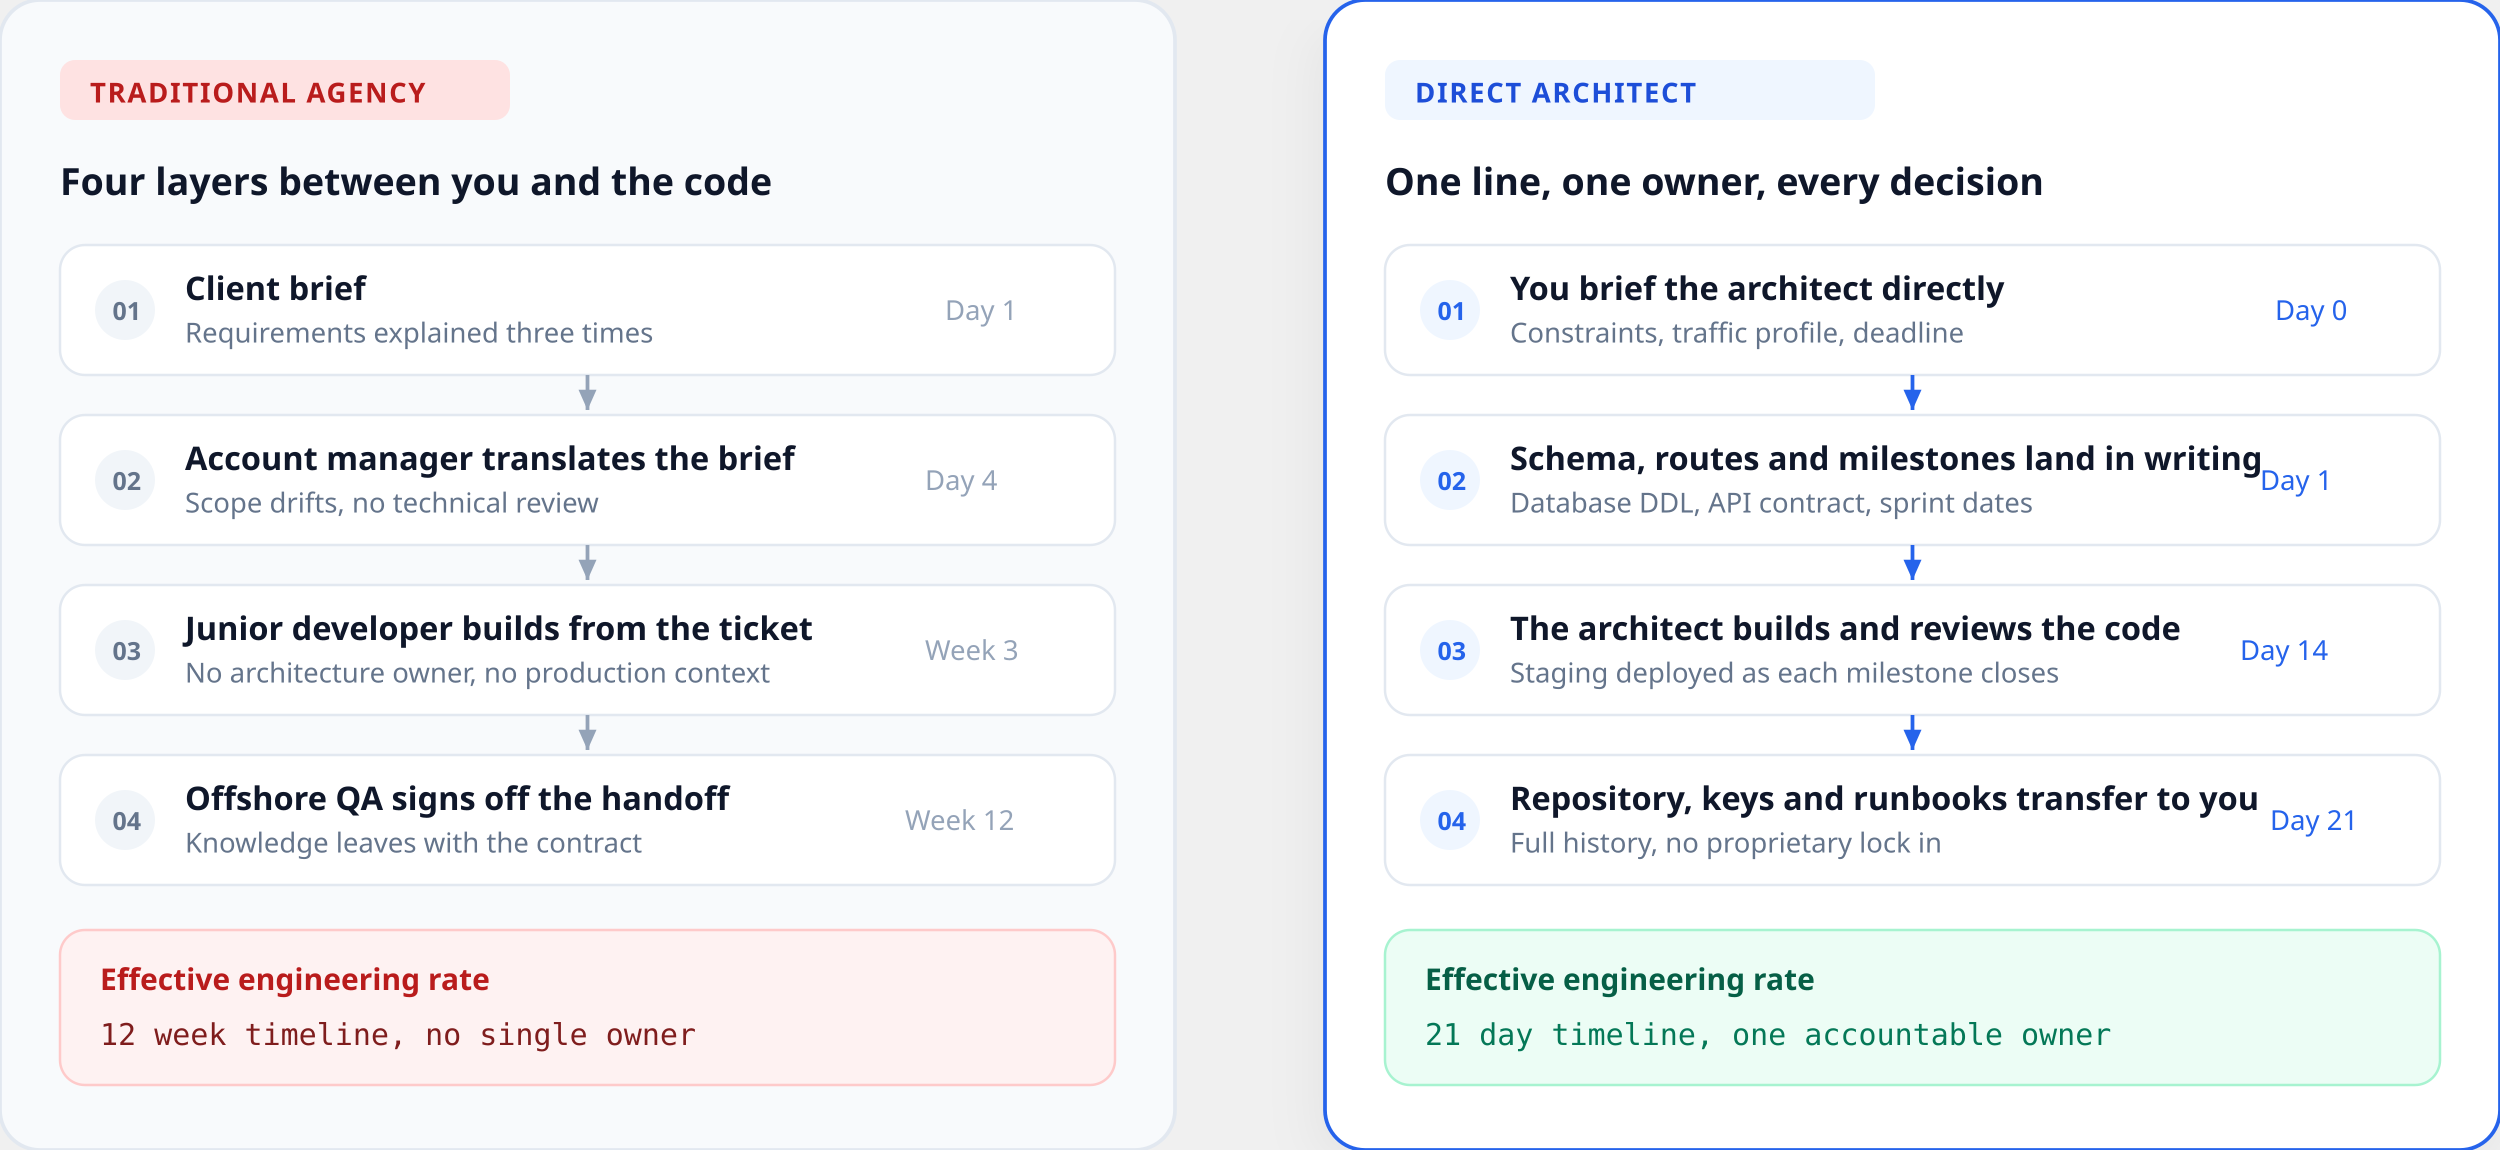
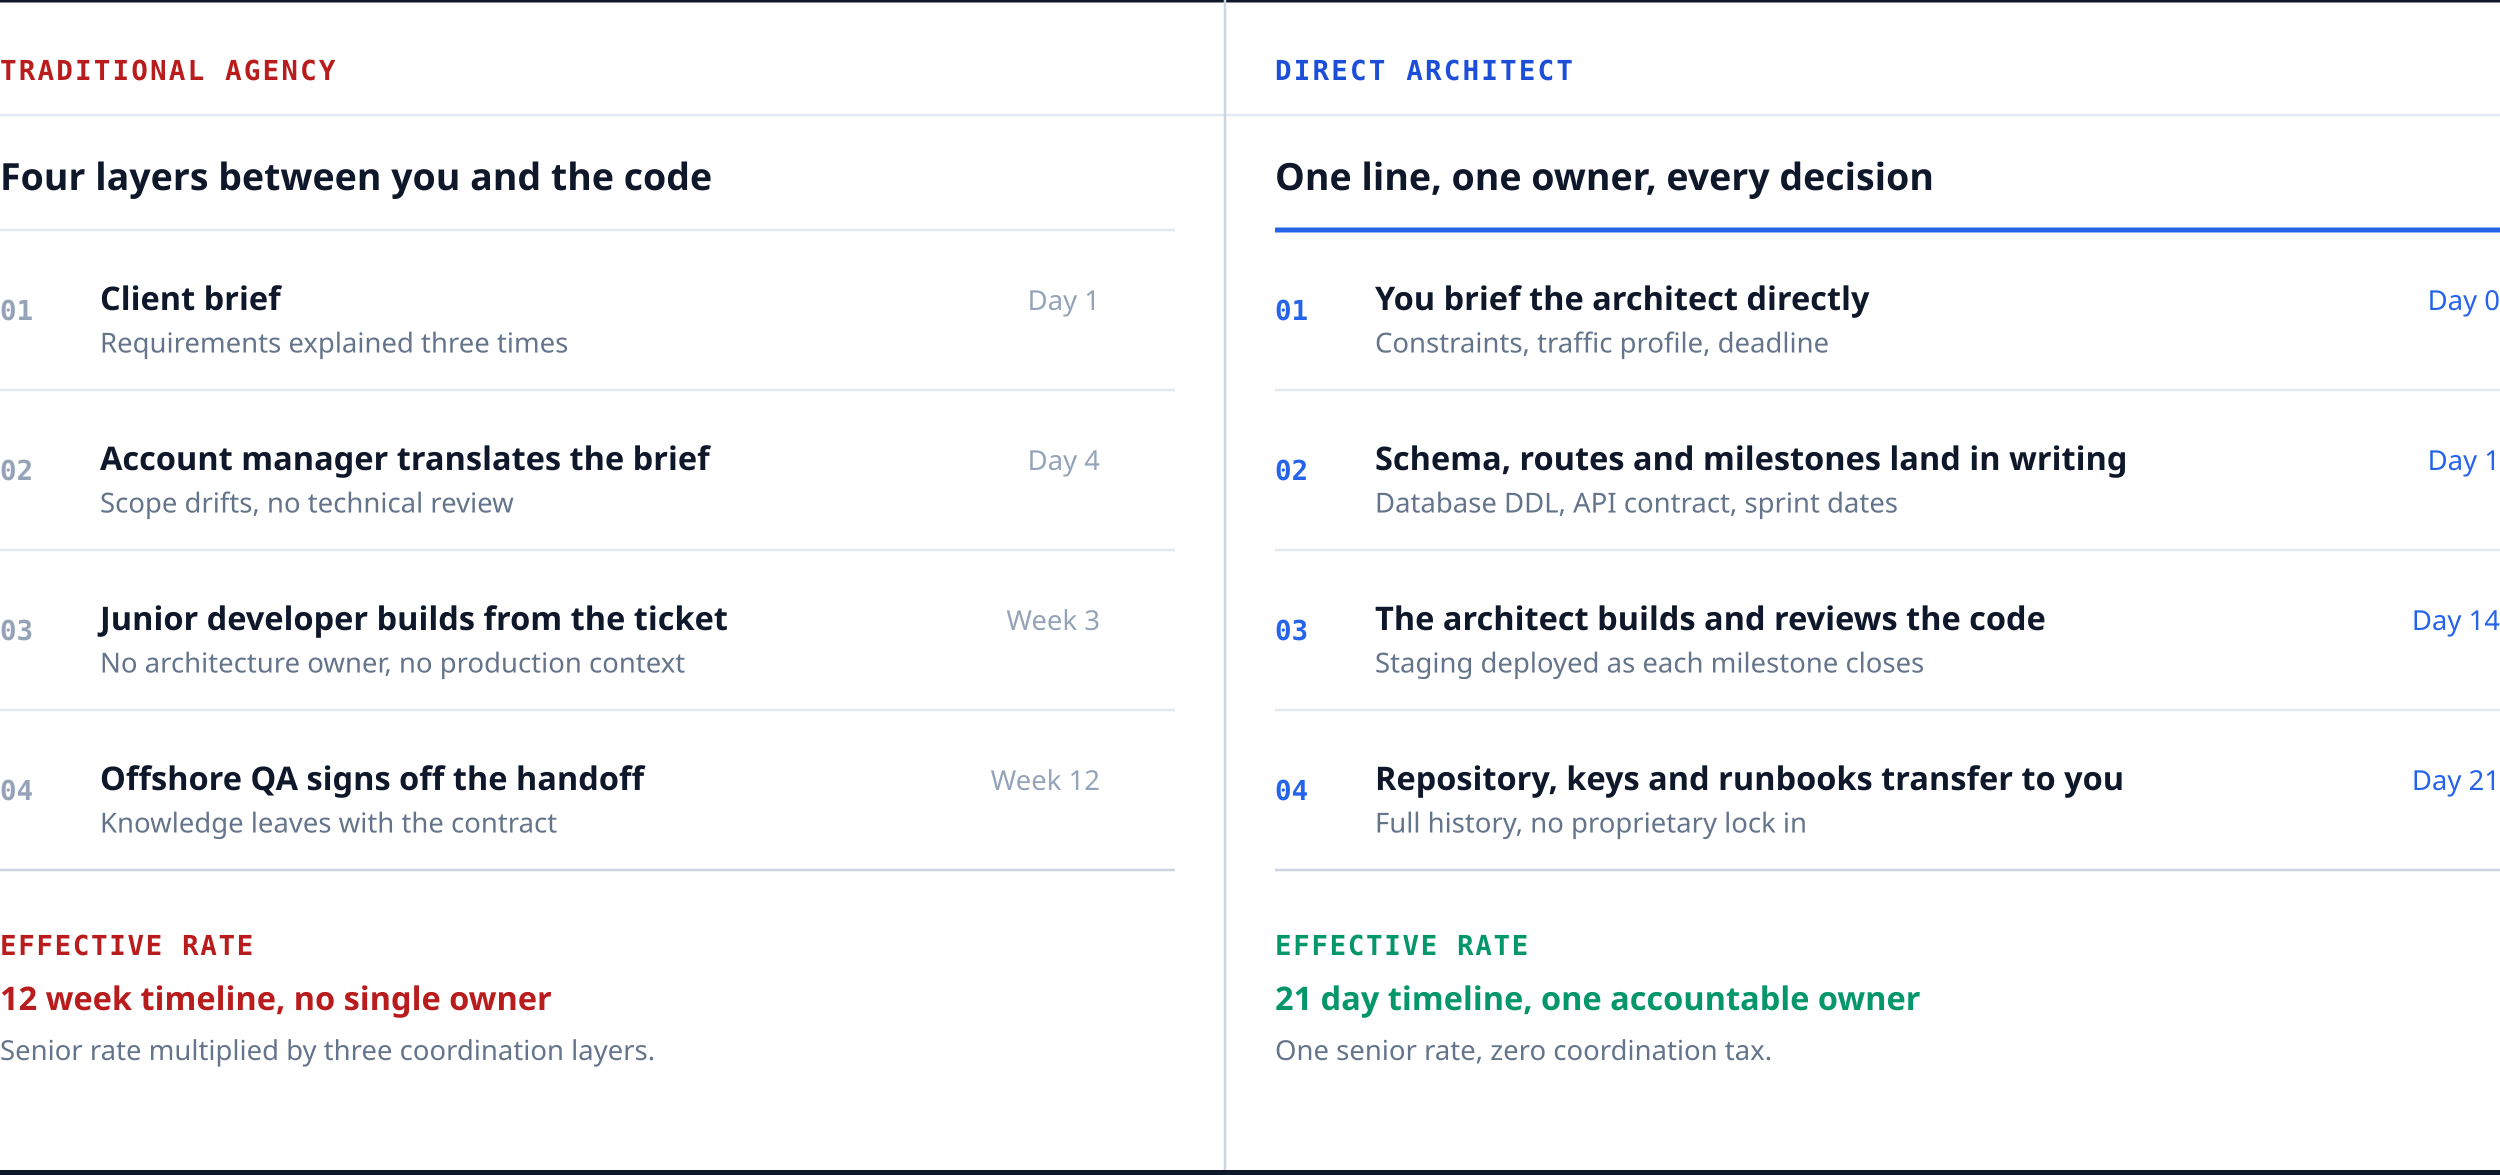
- <svg xmlns="http://www.w3.org/2000/svg" viewBox="0 0 1000 460" width="1000" height="460" fill="none">
+ <svg xmlns="http://www.w3.org/2000/svg" viewBox="0 0 1000 470" width="1000" height="470" fill="none" role="img" aria-label="Agency chain against direct architect engagement, drawn as two flat ledger columns">
  <defs>
-     <filter id="cardShadow" x="-8%" y="-8%" width="116%" height="120%">
-       <feDropShadow dx="0" dy="8" stdDeviation="12" flood-color="#0F172A" flood-opacity="0.06" />
-     </filter>
    <marker id="arrowGrey" viewBox="0 0 10 10" refX="9" refY="5" markerWidth="6" markerHeight="6" orient="auto-start-reverse">
      <path d="M 0 1 L 9 5 L 0 9 z" fill="#94A3B8" />
    </marker>
    <marker id="arrowBlue" viewBox="0 0 10 10" refX="9" refY="5" markerWidth="6" markerHeight="6" orient="auto-start-reverse">
      <path d="M 0 1 L 9 5 L 0 9 z" fill="#2563EB" />
    </marker>
  </defs>
-   <g transform="translate(0, 0)">
-     <rect x="0" y="0" width="470" height="460" rx="16" fill="#F8FAFC" stroke="#E2E8F0" stroke-width="1.5" />
-     <rect x="24" y="24" width="180" height="24" rx="6" fill="#FEE2E2" />
-     <text x="36" y="41" font-family="Geist, sans-serif" font-size="11" font-weight="600" letter-spacing="0.06em" fill="#B91C1C">TRADITIONAL AGENCY</text>
-     <text x="24" y="78" font-family="Geist, sans-serif" font-size="15" font-weight="600" fill="#0F172A">Four layers between you and the code</text>
-     <g font-family="Geist, sans-serif">
-       <rect x="24" y="98" width="422" height="52" rx="10" fill="#FFFFFF" stroke="#E2E8F0" />
-       <circle cx="50" cy="124" r="12" fill="#F1F5F9" />
-       <text x="45" y="128" font-size="10" font-weight="600" fill="#64748B">01</text>
-       <text x="74" y="120" font-size="13" font-weight="600" fill="#0F172A">Client brief</text>
-       <text x="74" y="137" font-size="11" fill="#64748B">Requirements explained three times</text>
-       <text x="378" y="128" font-size="11" fill="#94A3B8">Day 1</text>
-       <line x1="235" y1="150" x2="235" y2="164" stroke="#94A3B8" stroke-width="1.5" marker-end="url(#arrowGrey)" />
-       <rect x="24" y="166" width="422" height="52" rx="10" fill="#FFFFFF" stroke="#E2E8F0" />
-       <circle cx="50" cy="192" r="12" fill="#F1F5F9" />
-       <text x="45" y="196" font-size="10" font-weight="600" fill="#64748B">02</text>
-       <text x="74" y="188" font-size="13" font-weight="600" fill="#0F172A">Account manager translates the brief</text>
-       <text x="74" y="205" font-size="11" fill="#64748B">Scope drifts, no technical review</text>
-       <text x="370" y="196" font-size="11" fill="#94A3B8">Day 4</text>
-       <line x1="235" y1="218" x2="235" y2="232" stroke="#94A3B8" stroke-width="1.5" marker-end="url(#arrowGrey)" />
-       <rect x="24" y="234" width="422" height="52" rx="10" fill="#FFFFFF" stroke="#E2E8F0" />
-       <circle cx="50" cy="260" r="12" fill="#F1F5F9" />
-       <text x="45" y="264" font-size="10" font-weight="600" fill="#64748B">03</text>
-       <text x="74" y="256" font-size="13" font-weight="600" fill="#0F172A">Junior developer builds from the ticket</text>
-       <text x="74" y="273" font-size="11" fill="#64748B">No architecture owner, no production context</text>
-       <text x="370" y="264" font-size="11" fill="#94A3B8">Week 3</text>
-       <line x1="235" y1="286" x2="235" y2="300" stroke="#94A3B8" stroke-width="1.5" marker-end="url(#arrowGrey)" />
-       <rect x="24" y="302" width="422" height="52" rx="10" fill="#FFFFFF" stroke="#E2E8F0" />
-       <circle cx="50" cy="328" r="12" fill="#F1F5F9" />
-       <text x="45" y="332" font-size="10" font-weight="600" fill="#64748B">04</text>
-       <text x="74" y="324" font-size="13" font-weight="600" fill="#0F172A">Offshore QA signs off the handoff</text>
-       <text x="74" y="341" font-size="11" fill="#64748B">Knowledge leaves with the contract</text>
-       <text x="362" y="332" font-size="11" fill="#94A3B8">Week 12</text>
-     </g>
-     <rect x="24" y="372" width="422" height="62" rx="10" fill="#FEF2F2" stroke="#FECACA" />
-     <text x="40" y="396" font-family="Geist, sans-serif" font-size="12" font-weight="600" fill="#B91C1C">Effective engineering rate</text>
-     <text x="40" y="418" font-family="Geist Mono, monospace" font-size="12" fill="#7F1D1D">12 week timeline, no single owner</text>
+   <rect x="0" y="0" width="1000" height="470" fill="#FFFFFF" />
+   <line x1="0" y1="0" x2="1000" y2="0" stroke="#0F172A" stroke-width="2" />
+   <line x1="0" y1="46" x2="1000" y2="46" stroke="#E2E8F0" />
+   <line x1="490" y1="0" x2="490" y2="470" stroke="#CBD5E1" />
+   <text x="0" y="32" font-family="Geist Mono, monospace" font-size="11" font-weight="600" letter-spacing="0.08em" fill="#B91C1C">TRADITIONAL AGENCY</text>
+   <text x="510" y="32" font-family="Geist Mono, monospace" font-size="11" font-weight="600" letter-spacing="0.08em" fill="#1D4ED8">DIRECT ARCHITECT</text>
+   <text x="0" y="76" font-family="Geist, sans-serif" font-size="15" font-weight="600" fill="#0F172A">Four layers between you and the code</text>
+   <line x1="0" y1="92" x2="470" y2="92" stroke="#E2E8F0" />
+   <g font-family="Geist, sans-serif">
+     <text x="0" y="128" font-family="Geist Mono, monospace" font-size="11" font-weight="600" fill="#94A3B8">01</text>
+     <text x="40" y="124" font-size="13" font-weight="600" fill="#0F172A">Client brief</text>
+     <text x="40" y="141" font-size="11" fill="#64748B">Requirements explained three times</text>
+     <text x="440" y="124" font-size="11" fill="#94A3B8" text-anchor="end">Day 1</text>
+     <line x1="0" y1="156" x2="470" y2="156" stroke="#E2E8F0" />
+     <text x="0" y="192" font-family="Geist Mono, monospace" font-size="11" font-weight="600" fill="#94A3B8">02</text>
+     <text x="40" y="188" font-size="13" font-weight="600" fill="#0F172A">Account manager translates the brief</text>
+     <text x="40" y="205" font-size="11" fill="#64748B">Scope drifts, no technical review</text>
+     <text x="440" y="188" font-size="11" fill="#94A3B8" text-anchor="end">Day 4</text>
+     <line x1="0" y1="220" x2="470" y2="220" stroke="#E2E8F0" />
+     <text x="0" y="256" font-family="Geist Mono, monospace" font-size="11" font-weight="600" fill="#94A3B8">03</text>
+     <text x="40" y="252" font-size="13" font-weight="600" fill="#0F172A">Junior developer builds from the ticket</text>
+     <text x="40" y="269" font-size="11" fill="#64748B">No architecture owner, no production context</text>
+     <text x="440" y="252" font-size="11" fill="#94A3B8" text-anchor="end">Week 3</text>
+     <line x1="0" y1="284" x2="470" y2="284" stroke="#E2E8F0" />
+     <text x="0" y="320" font-family="Geist Mono, monospace" font-size="11" font-weight="600" fill="#94A3B8">04</text>
+     <text x="40" y="316" font-size="13" font-weight="600" fill="#0F172A">Offshore QA signs off the handoff</text>
+     <text x="40" y="333" font-size="11" fill="#64748B">Knowledge leaves with the contract</text>
+     <text x="440" y="316" font-size="11" fill="#94A3B8" text-anchor="end">Week 12</text>
  </g>
-   <g transform="translate(530, 0)">
-     <rect x="0" y="0" width="470" height="460" rx="16" fill="#FFFFFF" stroke="#2563EB" stroke-width="1.5" filter="url(#cardShadow)" />
-     <rect x="24" y="24" width="196" height="24" rx="6" fill="#EFF6FF" />
-     <text x="36" y="41" font-family="Geist, sans-serif" font-size="11" font-weight="600" letter-spacing="0.06em" fill="#1D4ED8">DIRECT ARCHITECT</text>
-     <text x="24" y="78" font-family="Geist, sans-serif" font-size="15" font-weight="600" fill="#0F172A">One line, one owner, every decision</text>
-     <g font-family="Geist, sans-serif">
-       <rect x="24" y="98" width="422" height="52" rx="10" fill="#FFFFFF" stroke="#E2E8F0" />
-       <circle cx="50" cy="124" r="12" fill="#EFF6FF" />
-       <text x="45" y="128" font-size="10" font-weight="600" fill="#2563EB">01</text>
-       <text x="74" y="120" font-size="13" font-weight="600" fill="#0F172A">You brief the architect directly</text>
-       <text x="74" y="137" font-size="11" fill="#64748B">Constraints, traffic profile, deadline</text>
-       <text x="380" y="128" font-size="11" fill="#2563EB">Day 0</text>
-       <line x1="235" y1="150" x2="235" y2="164" stroke="#2563EB" stroke-width="1.5" marker-end="url(#arrowBlue)" />
-       <rect x="24" y="166" width="422" height="52" rx="10" fill="#FFFFFF" stroke="#E2E8F0" />
-       <circle cx="50" cy="192" r="12" fill="#EFF6FF" />
-       <text x="45" y="196" font-size="10" font-weight="600" fill="#2563EB">02</text>
-       <text x="74" y="188" font-size="13" font-weight="600" fill="#0F172A">Schema, routes and milestones land in writing</text>
-       <text x="74" y="205" font-size="11" fill="#64748B">Database DDL, API contract, sprint dates</text>
-       <text x="374" y="196" font-size="11" fill="#2563EB">Day 1</text>
-       <line x1="235" y1="218" x2="235" y2="232" stroke="#2563EB" stroke-width="1.5" marker-end="url(#arrowBlue)" />
-       <rect x="24" y="234" width="422" height="52" rx="10" fill="#FFFFFF" stroke="#E2E8F0" />
-       <circle cx="50" cy="260" r="12" fill="#EFF6FF" />
-       <text x="45" y="264" font-size="10" font-weight="600" fill="#2563EB">03</text>
-       <text x="74" y="256" font-size="13" font-weight="600" fill="#0F172A">The architect builds and reviews the code</text>
-       <text x="74" y="273" font-size="11" fill="#64748B">Staging deployed as each milestone closes</text>
-       <text x="366" y="264" font-size="11" fill="#2563EB">Day 14</text>
-       <line x1="235" y1="286" x2="235" y2="300" stroke="#2563EB" stroke-width="1.5" marker-end="url(#arrowBlue)" />
-       <rect x="24" y="302" width="422" height="52" rx="10" fill="#FFFFFF" stroke="#E2E8F0" />
-       <circle cx="50" cy="328" r="12" fill="#EFF6FF" />
-       <text x="45" y="332" font-size="10" font-weight="600" fill="#2563EB">04</text>
-       <text x="74" y="324" font-size="13" font-weight="600" fill="#0F172A">Repository, keys and runbooks transfer to you</text>
-       <text x="74" y="341" font-size="11" fill="#64748B">Full history, no proprietary lock in</text>
-       <text x="378" y="332" font-size="11" fill="#2563EB">Day 21</text>
-     </g>
-     <rect x="24" y="372" width="422" height="62" rx="10" fill="#ECFDF5" stroke="#A7F3D0" />
-     <text x="40" y="396" font-family="Geist, sans-serif" font-size="12" font-weight="600" fill="#065F46">Effective engineering rate</text>
-     <text x="40" y="418" font-family="Geist Mono, monospace" font-size="12" fill="#047857">21 day timeline, one accountable owner</text>
+   <line x1="0" y1="348" x2="470" y2="348" stroke="#CBD5E1" />
+   <text x="0" y="382" font-family="Geist Mono, monospace" font-size="11" font-weight="600" letter-spacing="0.06em" fill="#B91C1C">EFFECTIVE RATE</text>
+   <text x="0" y="404" font-family="Geist, sans-serif" font-size="13" font-weight="600" fill="#B91C1C">12 week timeline, no single owner</text>
+   <text x="0" y="424" font-family="Geist, sans-serif" font-size="11" fill="#64748B">Senior rate multiplied by three coordination layers.</text>
+   <text x="510" y="76" font-family="Geist, sans-serif" font-size="15" font-weight="600" fill="#0F172A">One line, one owner, every decision</text>
+   <line x1="510" y1="92" x2="1000" y2="92" stroke="#2563EB" stroke-width="2" />
+   <g font-family="Geist, sans-serif">
+     <text x="510" y="128" font-family="Geist Mono, monospace" font-size="11" font-weight="600" fill="#2563EB">01</text>
+     <text x="550" y="124" font-size="13" font-weight="600" fill="#0F172A">You brief the architect directly</text>
+     <text x="550" y="141" font-size="11" fill="#64748B">Constraints, traffic profile, deadline</text>
+     <text x="1000" y="124" font-size="11" fill="#2563EB" text-anchor="end">Day 0</text>
+     <line x1="510" y1="156" x2="1000" y2="156" stroke="#E2E8F0" />
+     <text x="510" y="192" font-family="Geist Mono, monospace" font-size="11" font-weight="600" fill="#2563EB">02</text>
+     <text x="550" y="188" font-size="13" font-weight="600" fill="#0F172A">Schema, routes and milestones land in writing</text>
+     <text x="550" y="205" font-size="11" fill="#64748B">Database DDL, API contract, sprint dates</text>
+     <text x="1000" y="188" font-size="11" fill="#2563EB" text-anchor="end">Day 1</text>
+     <line x1="510" y1="220" x2="1000" y2="220" stroke="#E2E8F0" />
+     <text x="510" y="256" font-family="Geist Mono, monospace" font-size="11" font-weight="600" fill="#2563EB">03</text>
+     <text x="550" y="252" font-size="13" font-weight="600" fill="#0F172A">The architect builds and reviews the code</text>
+     <text x="550" y="269" font-size="11" fill="#64748B">Staging deployed as each milestone closes</text>
+     <text x="1000" y="252" font-size="11" fill="#2563EB" text-anchor="end">Day 14</text>
+     <line x1="510" y1="284" x2="1000" y2="284" stroke="#E2E8F0" />
+     <text x="510" y="320" font-family="Geist Mono, monospace" font-size="11" font-weight="600" fill="#2563EB">04</text>
+     <text x="550" y="316" font-size="13" font-weight="600" fill="#0F172A">Repository, keys and runbooks transfer to you</text>
+     <text x="550" y="333" font-size="11" fill="#64748B">Full history, no proprietary lock in</text>
+     <text x="1000" y="316" font-size="11" fill="#2563EB" text-anchor="end">Day 21</text>
  </g>
+   <line x1="510" y1="348" x2="1000" y2="348" stroke="#CBD5E1" />
+   <text x="510" y="382" font-family="Geist Mono, monospace" font-size="11" font-weight="600" letter-spacing="0.06em" fill="#059669">EFFECTIVE RATE</text>
+   <text x="510" y="404" font-family="Geist, sans-serif" font-size="13" font-weight="600" fill="#059669">21 day timeline, one accountable owner</text>
+   <text x="510" y="424" font-family="Geist, sans-serif" font-size="11" fill="#64748B">One senior rate, zero coordination tax.</text>
+   <line x1="0" y1="469" x2="1000" y2="469" stroke="#0F172A" stroke-width="2" />
</svg>
